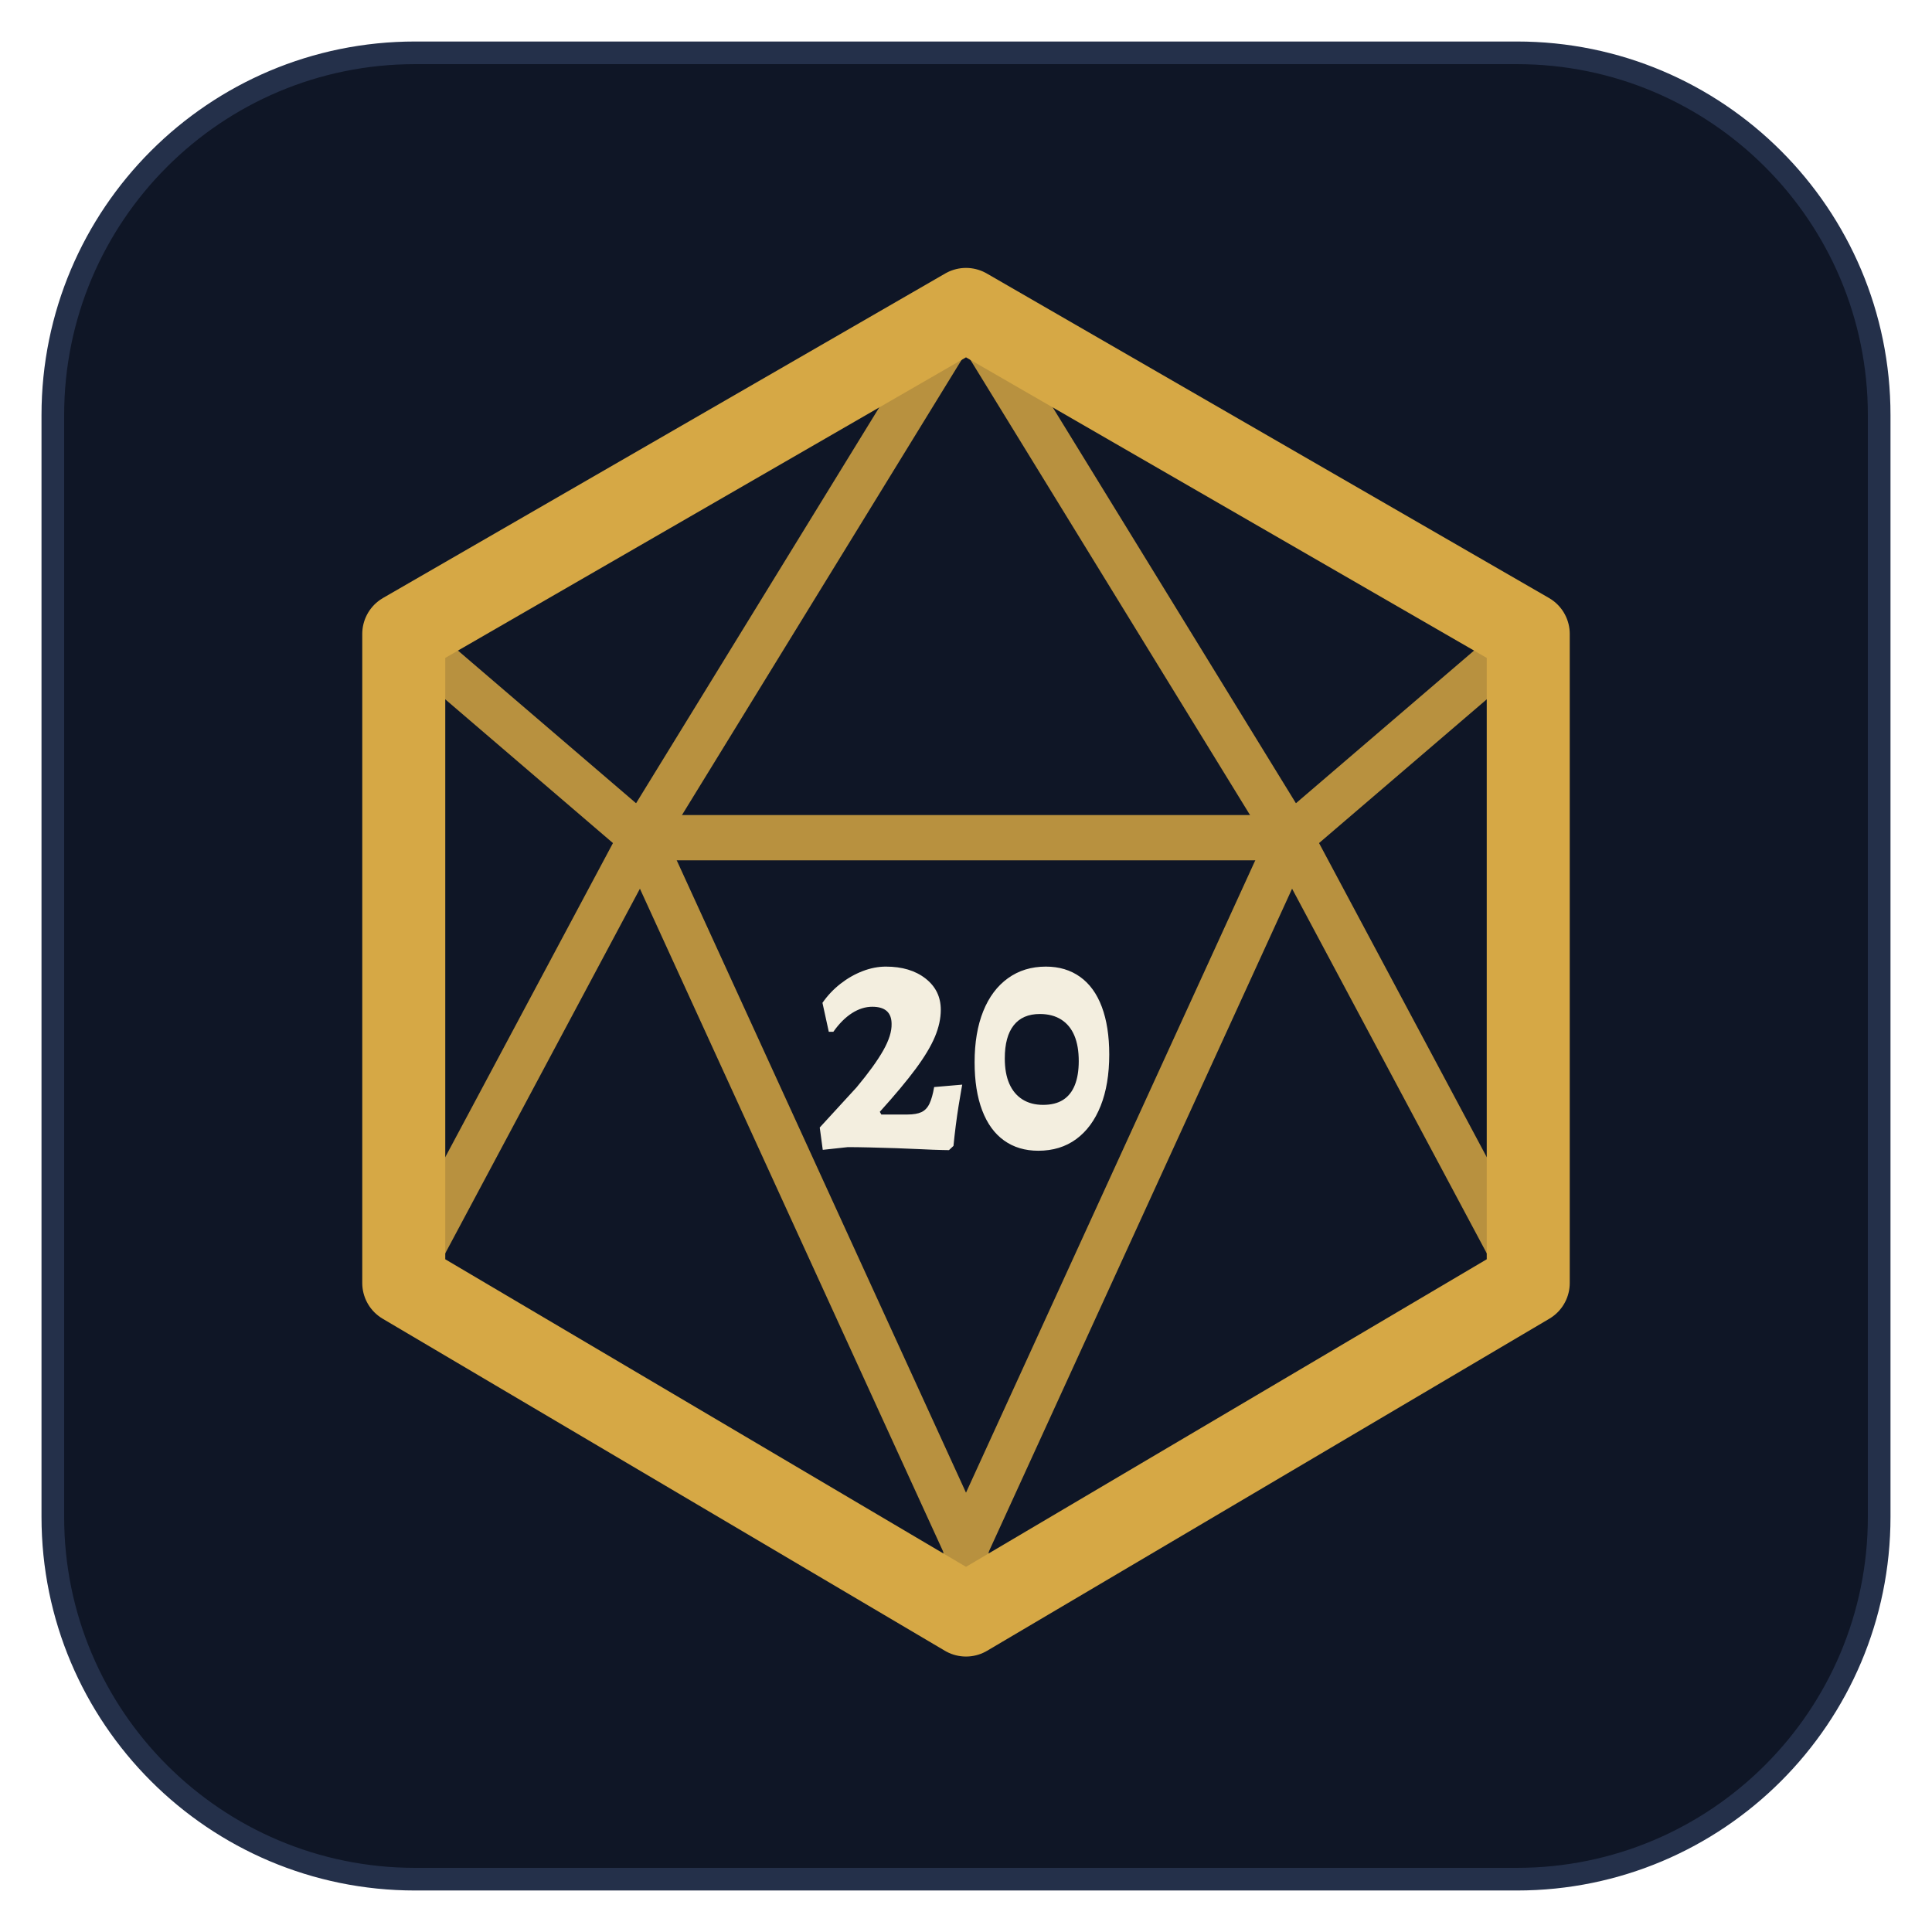
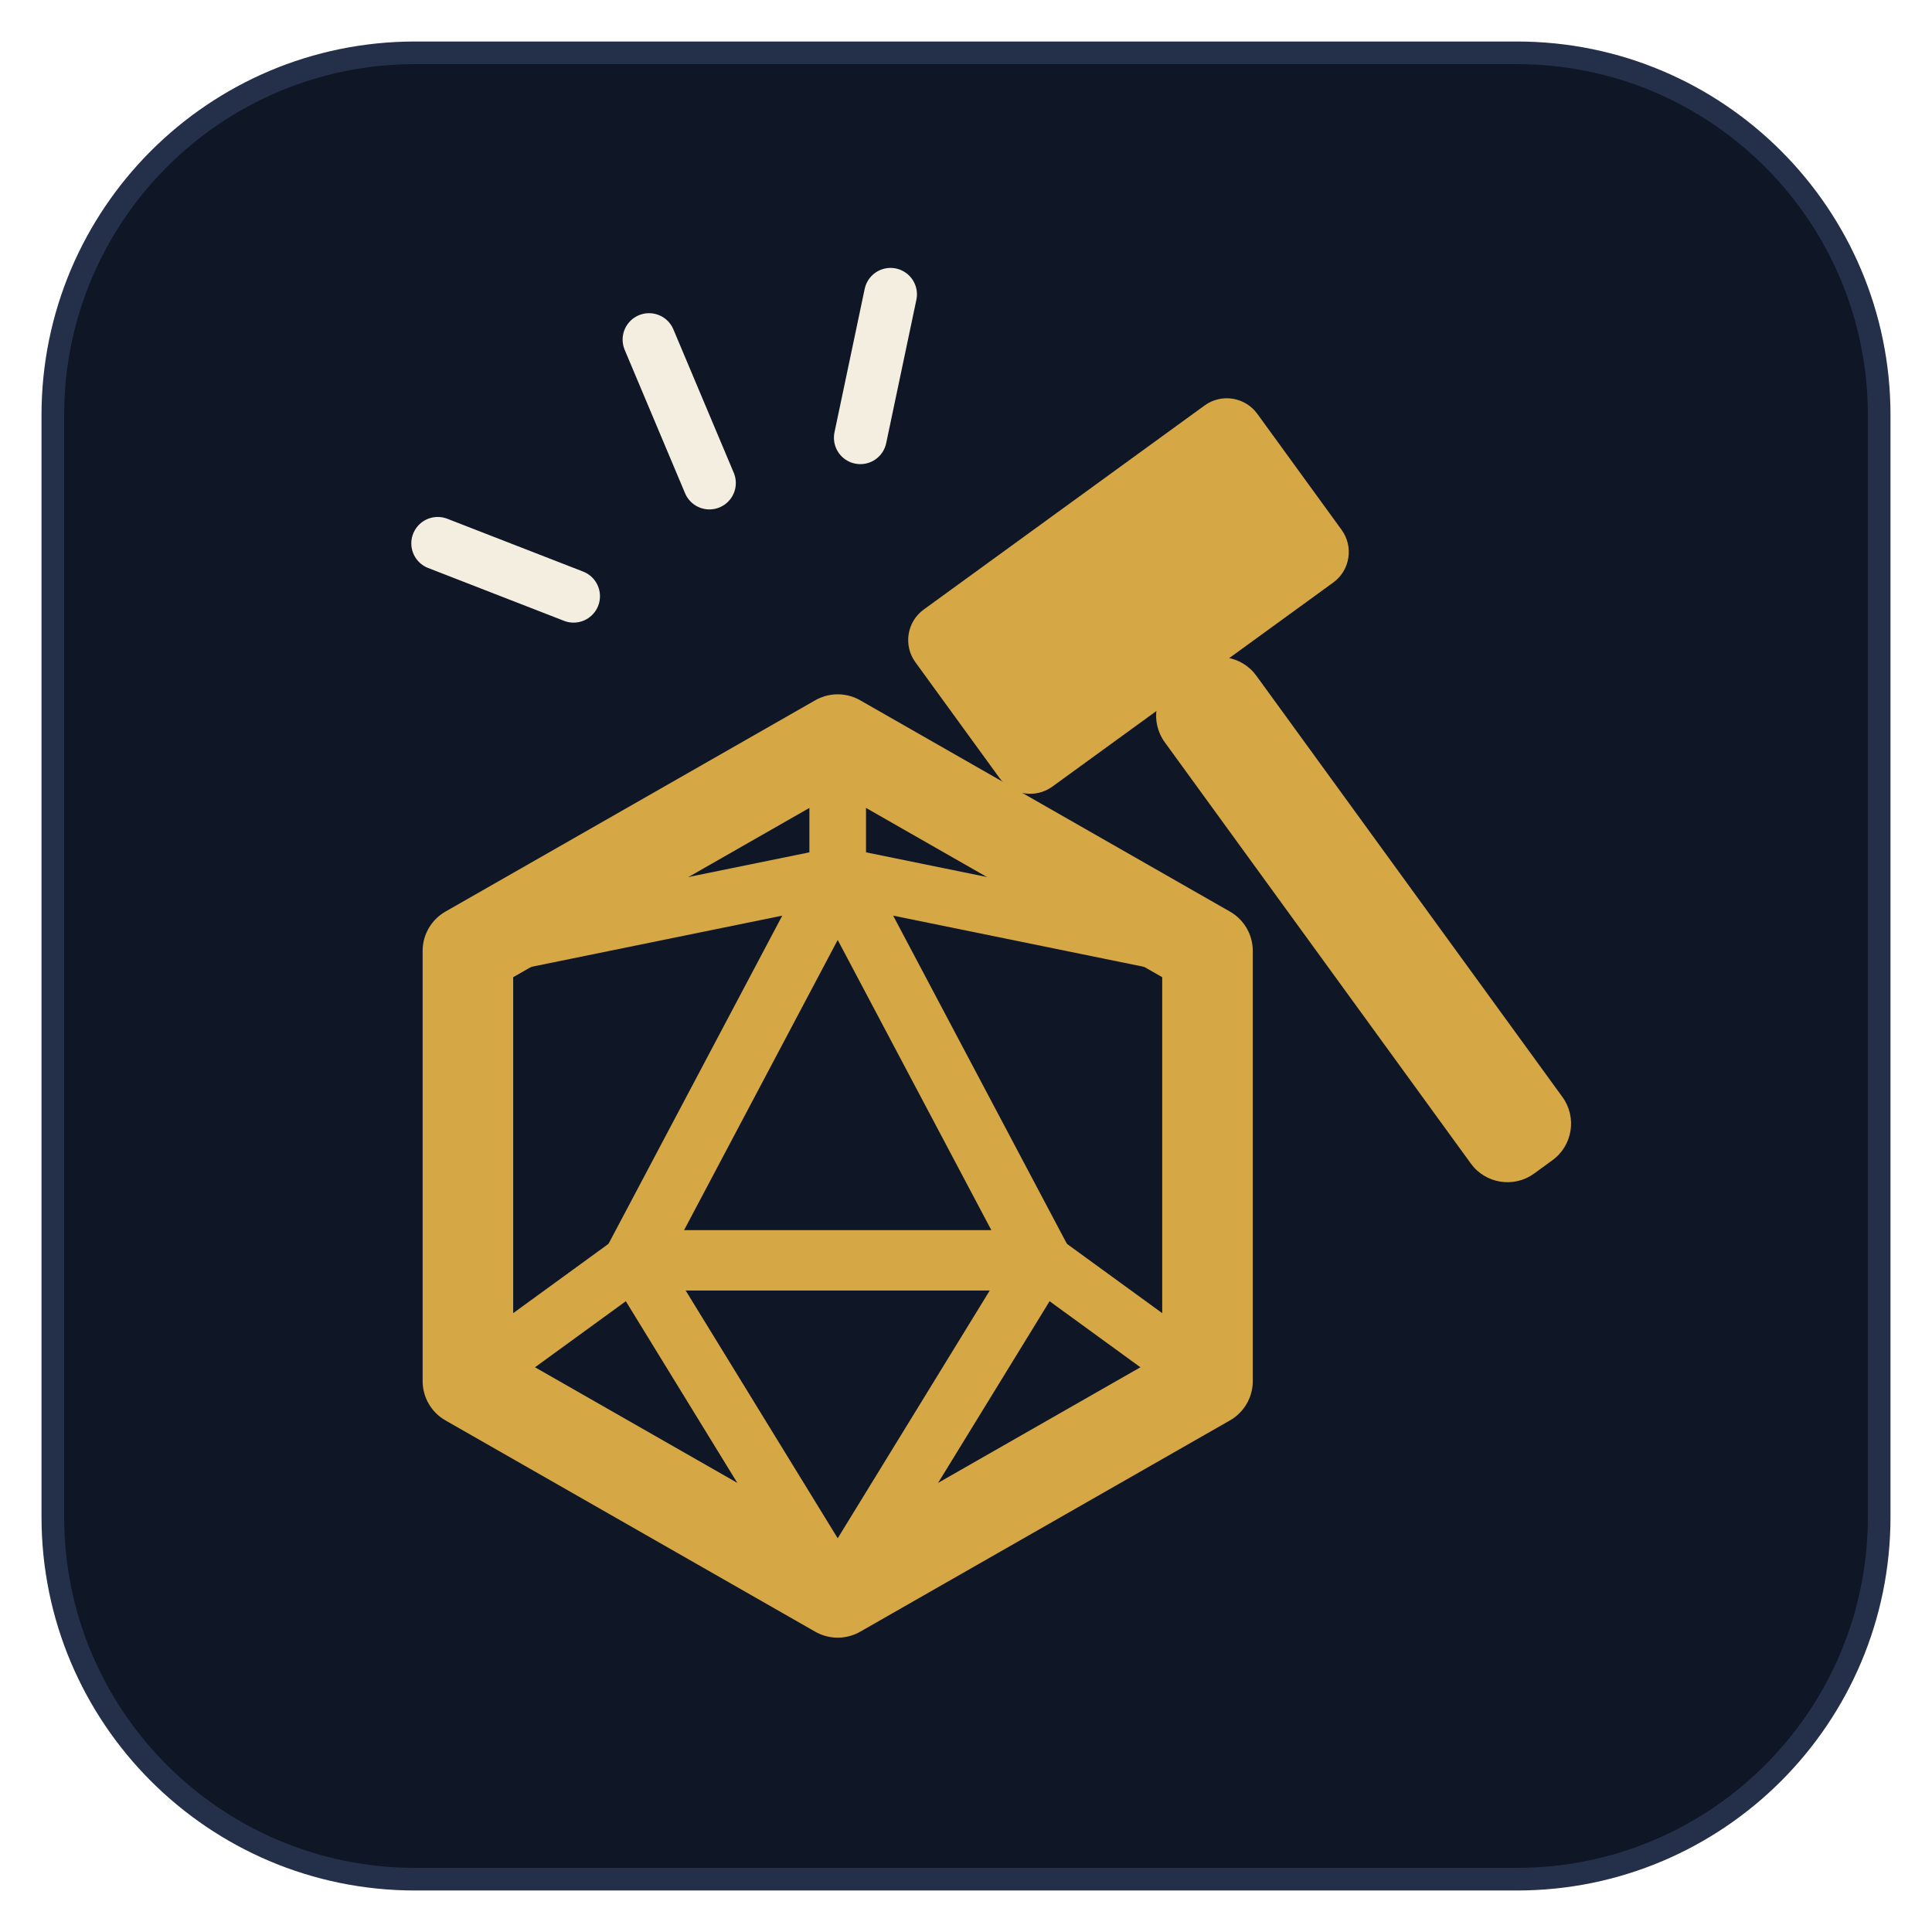
<svg xmlns="http://www.w3.org/2000/svg" viewBox="0 0 512 512" width="512" height="512">
  <rect x="14" y="14" width="484" height="484" rx="96" fill="#0f1626" stroke="#24304a" stroke-width="6" />
-   <line x1="256" y1="82" x2="170" y2="222" stroke="#b8913f" stroke-width="12" stroke-linecap="round" />
-   <line x1="256" y1="82" x2="342" y2="222" stroke="#b8913f" stroke-width="12" stroke-linecap="round" />
-   <line x1="170" y1="222" x2="342" y2="222" stroke="#b8913f" stroke-width="12" stroke-linecap="round" />
-   <line x1="170" y1="222" x2="256" y2="410" stroke="#b8913f" stroke-width="12" stroke-linecap="round" />
-   <line x1="342" y1="222" x2="256" y2="410" stroke="#b8913f" stroke-width="12" stroke-linecap="round" />
-   <line x1="170" y1="222" x2="107" y2="168" stroke="#b8913f" stroke-width="12" stroke-linecap="round" />
-   <line x1="170" y1="222" x2="107" y2="340" stroke="#b8913f" stroke-width="12" stroke-linecap="round" />
-   <line x1="342" y1="222" x2="405" y2="168" stroke="#b8913f" stroke-width="12" stroke-linecap="round" />
-   <line x1="342" y1="222" x2="405" y2="340" stroke="#b8913f" stroke-width="12" stroke-linecap="round" />
-   <line x1="256" y1="410" x2="256" y2="428" stroke="#b8913f" stroke-width="12" stroke-linecap="round" />
-   <polygon points="256,82 405,168 405,340 256,428 107,340 107,168" fill="none" stroke="#d6a845" stroke-width="22" stroke-linejoin="round" />
-   <path transform="translate(215.8,304)" d="M1.44 -5.2 11.2 -15.84Q16.0 -21.6 18.28 -25.64Q20.56 -29.68 20.48 -32.64Q20.48 -37.2 15.36 -37.2Q12.64 -37.2 10.0 -35.52Q7.36 -33.84 5.04 -30.56H3.84L2.16 -38.24Q4.16 -41.12 6.92 -43.28Q9.68 -45.44 12.8 -46.64Q15.92 -47.84 18.96 -47.84Q25.44 -47.84 29.48 -44.68Q33.52 -41.52 33.52 -36.4Q33.52 -32.96 31.96 -29.24Q30.4 -25.52 26.88 -20.76Q23.36 -16.0 17.36 -9.36L17.76 -8.64H24.64Q27.04 -8.64 28.4 -9.28Q29.76 -9.92 30.52 -11.52Q31.28 -13.12 31.76 -15.92L39.2 -16.56Q39.2 -16.56 38.92 -15.0Q38.64 -13.44 38.24 -10.96Q37.84 -8.48 37.48 -5.64Q37.12 -2.8 36.88 -0.32L35.68 0.8Q35.68 0.8 33.68 0.76Q31.68 0.72 28.52 0.56Q25.36 0.4 21.68 0.28Q18.0 0.16 14.6 0.08Q11.2 0.0 8.88 0.0L2.24 0.72Z M59.36 0.96Q54.08 0.96 50.28 -1.76Q46.48 -4.48 44.48 -9.76Q42.48 -15.04 42.48 -22.48Q42.48 -30.32 44.76 -36.0Q47.04 -41.68 51.32 -44.76Q55.6 -47.84 61.36 -47.84Q66.64 -47.84 70.44 -45.12Q74.24 -42.4 76.2 -37.16Q78.16 -31.92 78.16 -24.56Q78.16 -16.64 75.88 -10.92Q73.6 -5.2 69.4 -2.12Q65.2 0.96 59.36 0.96ZM60.64 -11.2Q63.84 -11.2 65.92 -12.52Q68.0 -13.84 69.04 -16.44Q70.08 -19.04 70.08 -22.8Q70.08 -26.8 68.92 -29.56Q67.76 -32.32 65.44 -33.8Q63.12 -35.28 59.76 -35.28Q55.2 -35.28 52.84 -32.28Q50.48 -29.28 50.48 -23.52Q50.48 -19.52 51.68 -16.8Q52.88 -14.08 55.16 -12.64Q57.44 -11.2 60.64 -11.2Z" fill="#f3eedf" />
+   <polygon points="222,196 320,252 320,366 222,422 124,366 124,252" fill="none" stroke="#d6a845" stroke-width="24" stroke-linejoin="round" />
+   <polygon points="222,232 276,334 168,334" fill="none" stroke="#d6a845" stroke-width="16" stroke-linejoin="round" />
+   <line x1="222" y1="196" x2="222" y2="232" stroke="#d6a845" stroke-width="15" />
+   <line x1="124" y1="252" x2="222" y2="232" stroke="#d6a845" stroke-width="15" />
+   <line x1="320" y1="252" x2="222" y2="232" stroke="#d6a845" stroke-width="15" />
+   <line x1="124" y1="366" x2="168" y2="334" stroke="#d6a845" stroke-width="15" />
+   <line x1="320" y1="366" x2="276" y2="334" stroke="#d6a845" stroke-width="15" />
+   <line x1="222" y1="422" x2="168" y2="334" stroke="#d6a845" stroke-width="15" />
+   <line x1="222" y1="422" x2="276" y2="334" stroke="#d6a845" stroke-width="15" />
+   <g transform="translate(302,162) rotate(-36)">
+     <rect x="-56" y="-34" width="112" height="58" rx="10" fill="#d6a845" />
+     <rect x="-15" y="20" width="30" height="162" rx="12" fill="#d6a845" />
+   </g>
+   <path d="M188,128 L172,90 M228,116 L236,78 M152,158 L116,144" stroke="#f3eedf" stroke-width="14" stroke-linecap="round" />
</svg>
